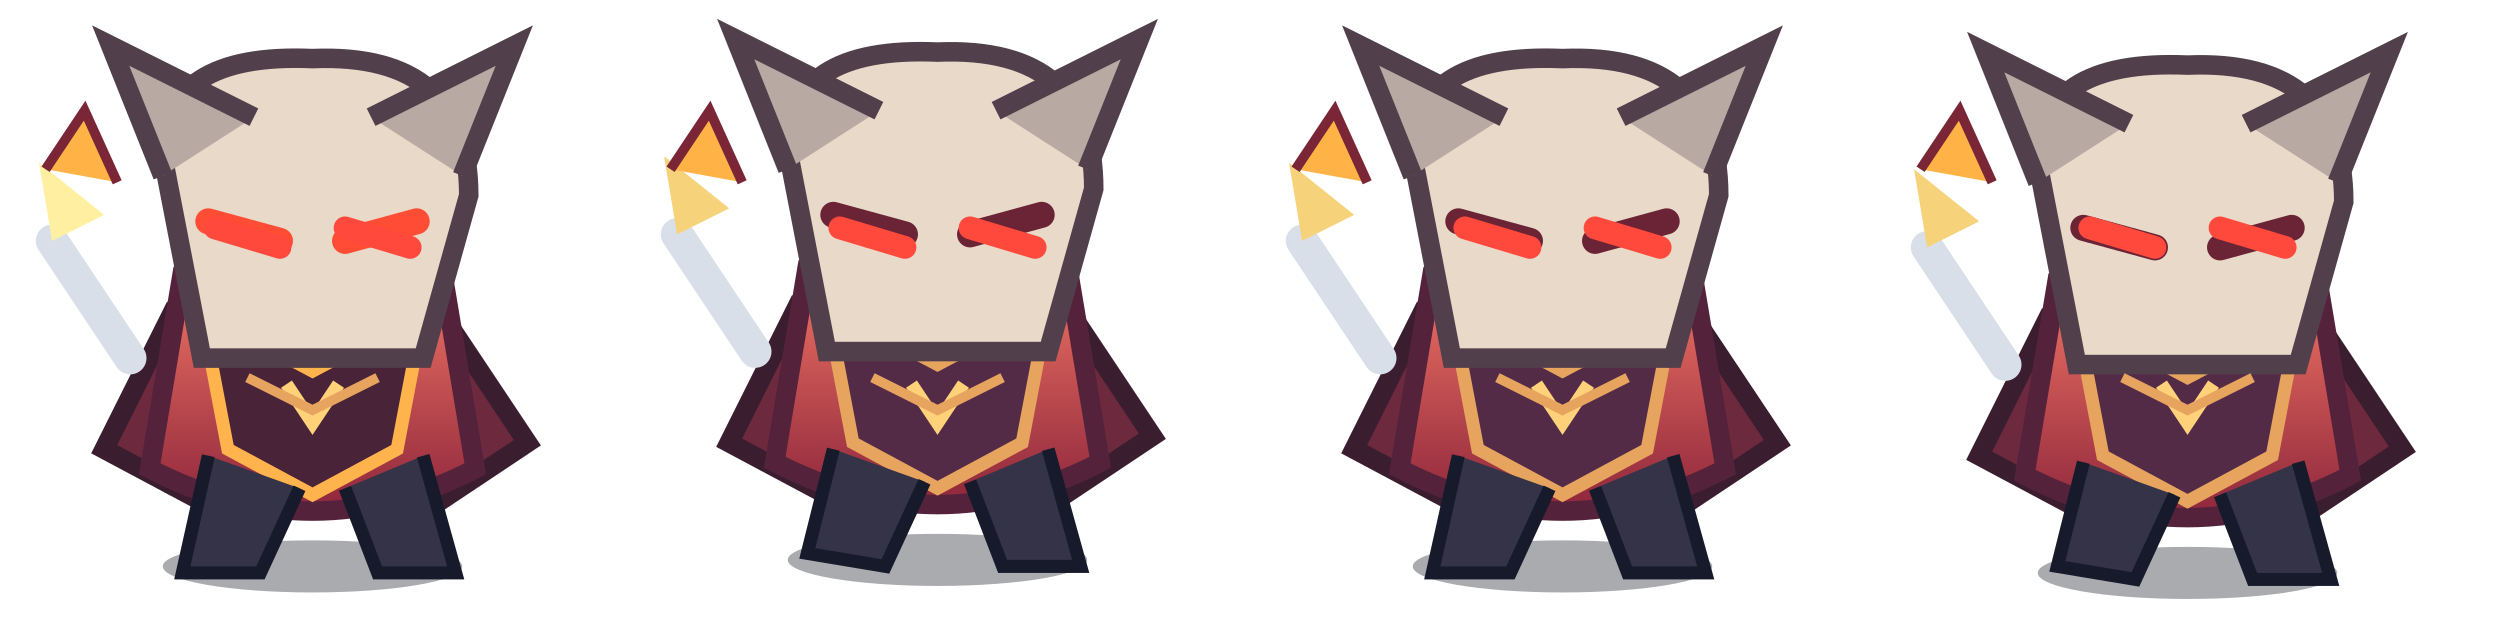
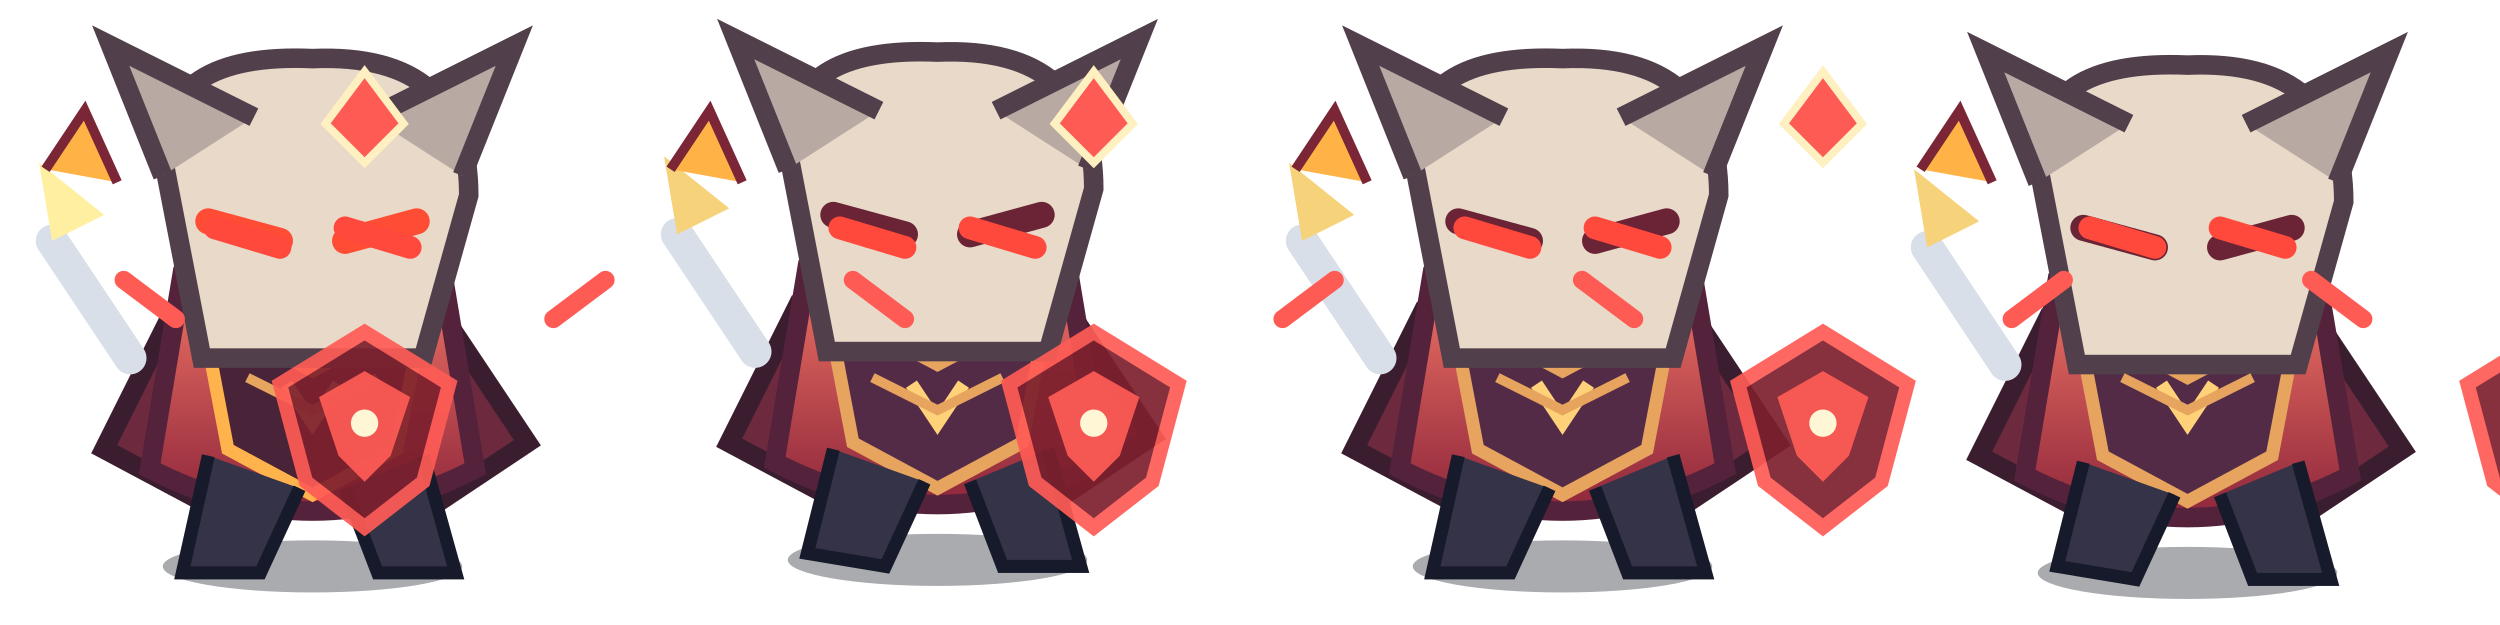
<svg xmlns="http://www.w3.org/2000/svg" viewBox="0 0 384 96">
  <defs>
    <linearGradient id="r" x2="0" y2="1">
      <stop stop-color="#ff806b" />
      <stop offset="1" stop-color="#8e263b" />
    </linearGradient>
  </defs>
  <g transform="translate(0,0)">
    <ellipse cx="48" cy="87" rx="23" ry="4" fill="#080d19" opacity=".35" />
    <path d="M27 47 16 69 31 77 43 60M67 47 81 68 66 78 54 59" fill="#6d293d" stroke="#3b1d30" stroke-width="3" />
    <path d="M28 42Q48 32 68 42L73 72Q48 85 23 72Z" fill="url(#r)" stroke="#55223b" stroke-width="3" />
    <path d="M31 48 48 57 65 48 61 69 48 76 35 69Z" fill="#492337" stroke="#ffb34d" stroke-width="2" />
    <path d="M25 24Q25 8 48 9Q72 8 72 30L65 55 31 55Z" fill="#e8d9c9" stroke="#51404b" stroke-width="3" />
    <path d="M25 27 17 7 39 18M71 27 79 7 57 18" fill="#b8a9a2" stroke="#51404b" stroke-width="3" />
    <path d="M32 34l11 3m21-3-11 3" stroke="#ff4c35" stroke-width="4" stroke-linecap="round" />
    <path d="M20 55 8 37" stroke="#d8dfe8" stroke-width="5" stroke-linecap="round" />
    <path d="M8 37 6 25 16 33Z" fill="#fff0a1" />
    <path d="M32 70 28 88 40 88 46 75M53 75 58 88 70 88 65 70" fill="#343347" stroke="#161a2b" stroke-width="2" />
  </g>
  <g transform="translate(96,-1)">
    <ellipse cx="48" cy="87" rx="23" ry="4" fill="#080d19" opacity=".35" />
    <path d="M27 47 16 69 31 77 43 60M67 47 81 68 66 78 54 59" fill="#6d293d" stroke="#3b1d30" stroke-width="3" />
    <path d="M28 42Q48 32 68 42L73 72Q48 85 23 72Z" fill="url(#r)" stroke="#55223b" stroke-width="3" />
    <path d="M31 48 48 57 65 48 61 69 48 76 35 69Z" fill="#542b47" stroke="#e6a45f" stroke-width="2" />
    <path d="M25 24Q25 8 48 9Q72 8 72 30L65 55 31 55Z" fill="#e8d9c9" stroke="#51404b" stroke-width="3" />
    <path d="M25 27 17 7 39 18M71 27 79 7 57 18" fill="#b8a9a2" stroke="#51404b" stroke-width="3" />
    <path d="M32 34l11 3m21-3-11 3" stroke="#6b2435" stroke-width="4" stroke-linecap="round" />
    <path d="M20 55 8 37" stroke="#d8dfe8" stroke-width="5" stroke-linecap="round" />
    <path d="M8 37 6 25 16 33Z" fill="#f6d37b" />
    <path d="M32 70 28 86 40 88 46 75M53 75 58 88 70 88 65 70" fill="#343347" stroke="#161a2b" stroke-width="2" />
  </g>
  <g transform="translate(192,0)">
    <ellipse cx="48" cy="87" rx="23" ry="4" fill="#080d19" opacity=".35" />
    <path d="M27 47 16 69 31 77 43 60M67 47 81 68 66 78 54 59" fill="#6d293d" stroke="#3b1d30" stroke-width="3" />
    <path d="M28 42Q48 32 68 42L73 72Q48 85 23 72Z" fill="url(#r)" stroke="#55223b" stroke-width="3" />
    <path d="M31 48 48 57 65 48 61 69 48 76 35 69Z" fill="#542b47" stroke="#e6a45f" stroke-width="2" />
    <path d="M25 24Q25 8 48 9Q72 8 72 30L65 55 31 55Z" fill="#e8d9c9" stroke="#51404b" stroke-width="3" />
    <path d="M25 27 17 7 39 18M71 27 79 7 57 18" fill="#b8a9a2" stroke="#51404b" stroke-width="3" />
    <path d="M32 34l11 3m21-3-11 3" stroke="#6b2435" stroke-width="4" stroke-linecap="round" />
    <path d="M20 55 8 37" stroke="#d8dfe8" stroke-width="5" stroke-linecap="round" />
    <path d="M8 37 6 25 16 33Z" fill="#f6d37b" />
    <path d="M32 70 28 88 40 88 46 75M53 75 58 88 70 88 65 70" fill="#343347" stroke="#161a2b" stroke-width="2" />
  </g>
  <g transform="translate(288,1)">
    <ellipse cx="48" cy="87" rx="23" ry="4" fill="#080d19" opacity=".35" />
    <path d="M27 47 16 69 31 77 43 60M67 47 81 68 66 78 54 59" fill="#6d293d" stroke="#3b1d30" stroke-width="3" />
    <path d="M28 42Q48 32 68 42L73 72Q48 85 23 72Z" fill="url(#r)" stroke="#55223b" stroke-width="3" />
    <path d="M31 48 48 57 65 48 61 69 48 76 35 69Z" fill="#542b47" stroke="#e6a45f" stroke-width="2" />
    <path d="M25 24Q25 8 48 9Q72 8 72 30L65 55 31 55Z" fill="#e8d9c9" stroke="#51404b" stroke-width="3" />
    <path d="M25 27 17 7 39 18M71 27 79 7 57 18" fill="#b8a9a2" stroke="#51404b" stroke-width="3" />
    <path d="M32 34l11 3m21-3-11 3" stroke="#6b2435" stroke-width="4" stroke-linecap="round" />
    <path d="M20 55 8 37" stroke="#d8dfe8" stroke-width="5" stroke-linecap="round" />
    <path d="M8 37 6 25 16 33Z" fill="#f6d37b" />
    <path d="M32 70 28 86 40 88 46 75M53 75 58 88 70 88 65 70" fill="#343347" stroke="#161a2b" stroke-width="2" />
  </g>
  <g transform="translate(0,0)">
    <path d="M33 35 43 38M63 38 53 35" stroke="#ff493c" stroke-width="3.5" stroke-linecap="round" />
    <path d="M44 59 48 65 52 59" fill="none" stroke="#ffd27a" stroke-width="2" />
    <path d="M7 26 13 17 18 28" fill="#ffb347" stroke="#7b2636" stroke-width="1.5" />
    <path d="M38 58 48 63 58 58" fill="none" stroke="#e7a45f" stroke-width="1.5" />
  </g>
  <g transform="translate(96,0)">
    <path d="M33 35 43 38M63 38 53 35" stroke="#ff493c" stroke-width="3.5" stroke-linecap="round" />
    <path d="M44 59 48 65 52 59" fill="none" stroke="#ffd27a" stroke-width="2" />
    <path d="M7 26 13 17 18 28" fill="#ffb347" stroke="#7b2636" stroke-width="1.5" />
    <path d="M38 58 48 63 58 58" fill="none" stroke="#e7a45f" stroke-width="1.5" />
  </g>
  <g transform="translate(192,0)">
    <path d="M33 35 43 38M63 38 53 35" stroke="#ff493c" stroke-width="3.5" stroke-linecap="round" />
    <path d="M44 59 48 65 52 59" fill="none" stroke="#ffd27a" stroke-width="2" />
    <path d="M7 26 13 17 18 28" fill="#ffb347" stroke="#7b2636" stroke-width="1.5" />
    <path d="M38 58 48 63 58 58" fill="none" stroke="#e7a45f" stroke-width="1.5" />
  </g>
  <g transform="translate(288,0)">
    <path d="M33 35 43 38M63 38 53 35" stroke="#ff493c" stroke-width="3.5" stroke-linecap="round" />
    <path d="M44 59 48 65 52 59" fill="none" stroke="#ffd27a" stroke-width="2" />
    <path d="M7 26 13 17 18 28" fill="#ffb347" stroke="#7b2636" stroke-width="1.5" />
    <path d="M38 58 48 63 58 58" fill="none" stroke="#e7a45f" stroke-width="1.5" />
  </g>
+   <g transform="translate(0,0)" opacity="1">
+     <path d="M43 59 56 51 69 59 65 74 56 81 47 74Z" fill="#7d202e" stroke="#ff5b55" stroke-width="2.2" opacity=".92" />
+     <path d="M49 61 56 57 63 61 60 70 56 74 52 70Z" fill="#ff5b55" opacity=".92" />
+     <path d="M50 19 56 11 62 19 56 25Z" fill="#ff5b55" stroke="#fff0c2" stroke-width="1.2" />
+     <path d="M27 49 19 43M85 49 93 43" stroke="#ff5b55" stroke-width="2.8" stroke-linecap="round" />
+     <circle cx="56" cy="65" r="2.1" fill="#fff6d5" />
+   </g>
+   <g transform="translate(112,0)" opacity="1">
+     <path d="M43 59 56 51 69 59 65 74 56 81 47 74Z" fill="#7d202e" stroke="#ff5b55" stroke-width="2.2" opacity=".92" />
+     <path d="M49 61 56 57 63 61 60 70 56 74 52 70Z" fill="#ff5b55" opacity=".92" />
+     <path d="M50 19 56 11 62 19 56 25Z" fill="#ff5b55" stroke="#fff0c2" stroke-width="1.2" />
+     <path d="M27 49 19 43M85 49 93 43" stroke="#ff5b55" stroke-width="2.8" stroke-linecap="round" />
+     <circle cx="56" cy="65" r="2.1" fill="#fff6d5" />
+   </g>
+   <g transform="translate(224,0)" opacity="1">
+     <path d="M43 59 56 51 69 59 65 74 56 81 47 74Z" fill="#7d202e" stroke="#ff5b55" stroke-width="2.2" opacity=".92" />
+     <path d="M49 61 56 57 63 61 60 70 56 74 52 70Z" fill="#ff5b55" opacity=".92" />
+     <path d="M50 19 56 11 62 19 56 25Z" fill="#ff5b55" stroke="#fff0c2" stroke-width="1.2" />
+     <path d="M27 49 19 43M85 49 93 43" stroke="#ff5b55" stroke-width="2.8" stroke-linecap="round" />
+     <circle cx="56" cy="65" r="2.1" fill="#fff6d5" />
+   </g>
+   <g transform="translate(336,0)" opacity="1">
+     <path d="M43 59 56 51 69 59 65 74 56 81 47 74Z" fill="#7d202e" stroke="#ff5b55" stroke-width="2.2" opacity=".92" />
+     <path d="M49 61 56 57 63 61 60 70 56 74 52 70Z" fill="#ff5b55" opacity=".92" />
+     <path d="M50 19 56 11 62 19 56 25Z" fill="#ff5b55" stroke="#fff0c2" stroke-width="1.2" />
+     <path d="M27 49 19 43M85 49 93 43" stroke="#ff5b55" stroke-width="2.8" stroke-linecap="round" />
+     <circle cx="56" cy="65" r="2.1" fill="#fff6d5" />
+   </g>
</svg>
